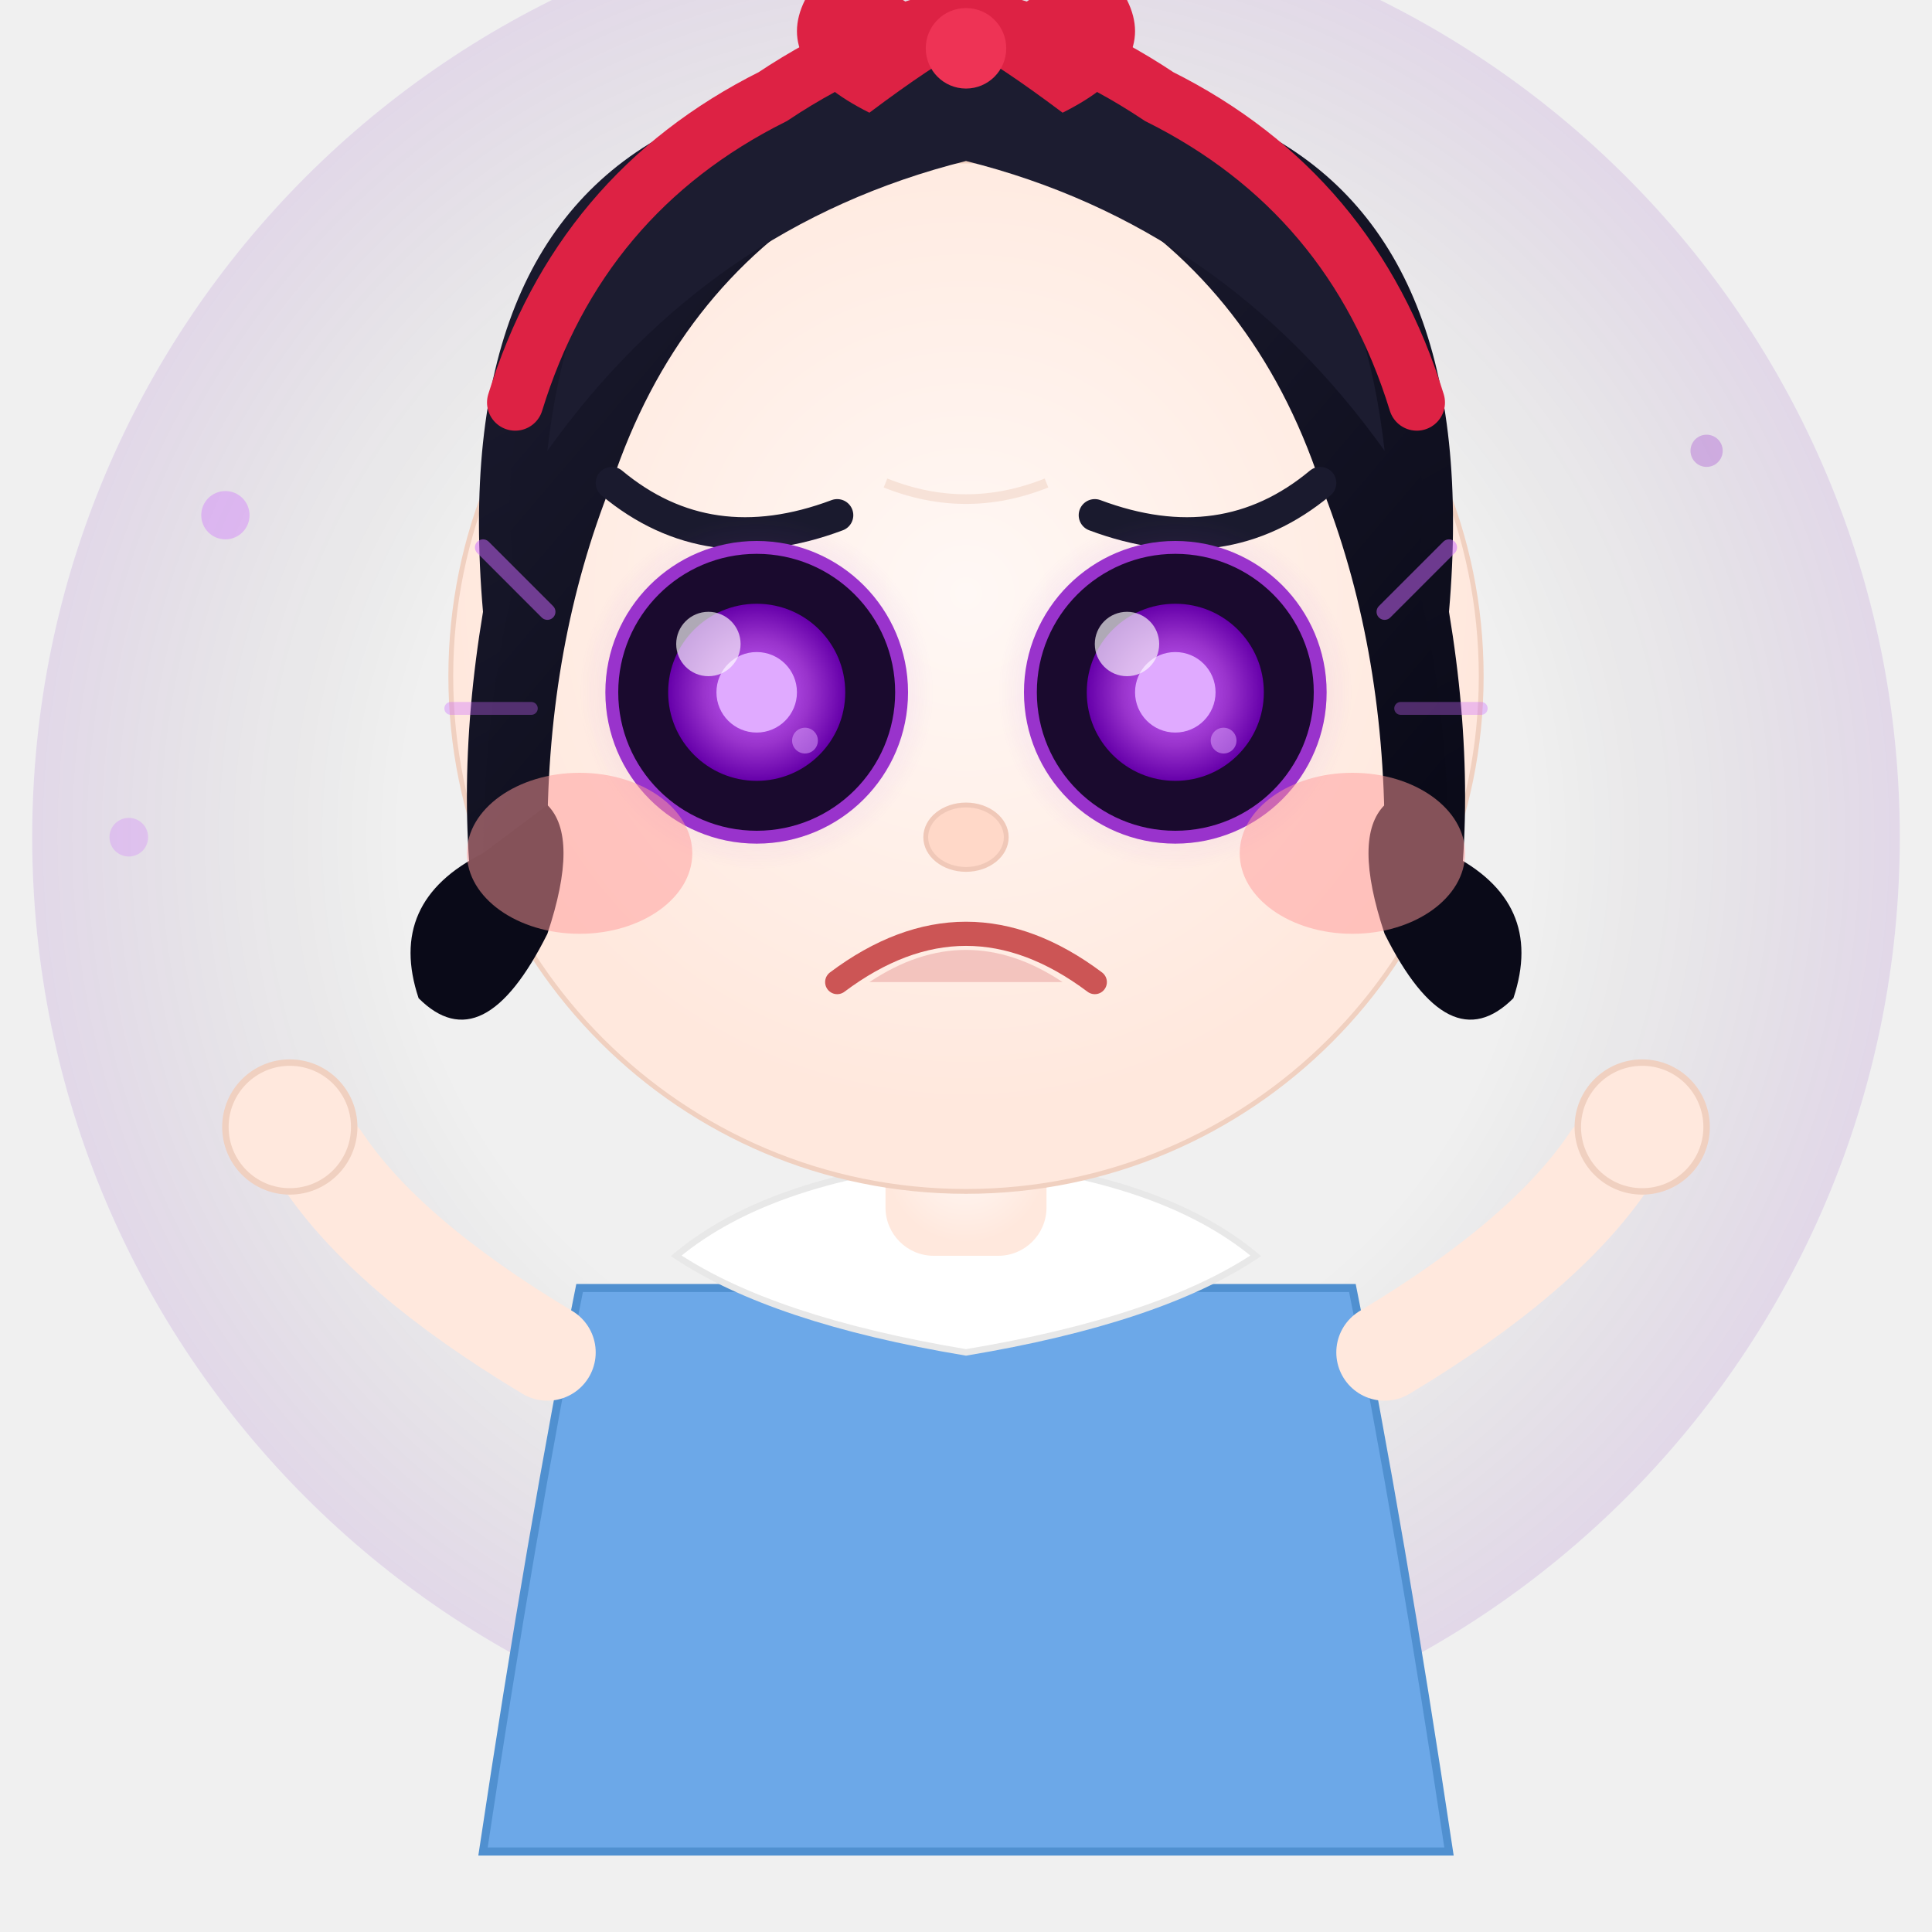
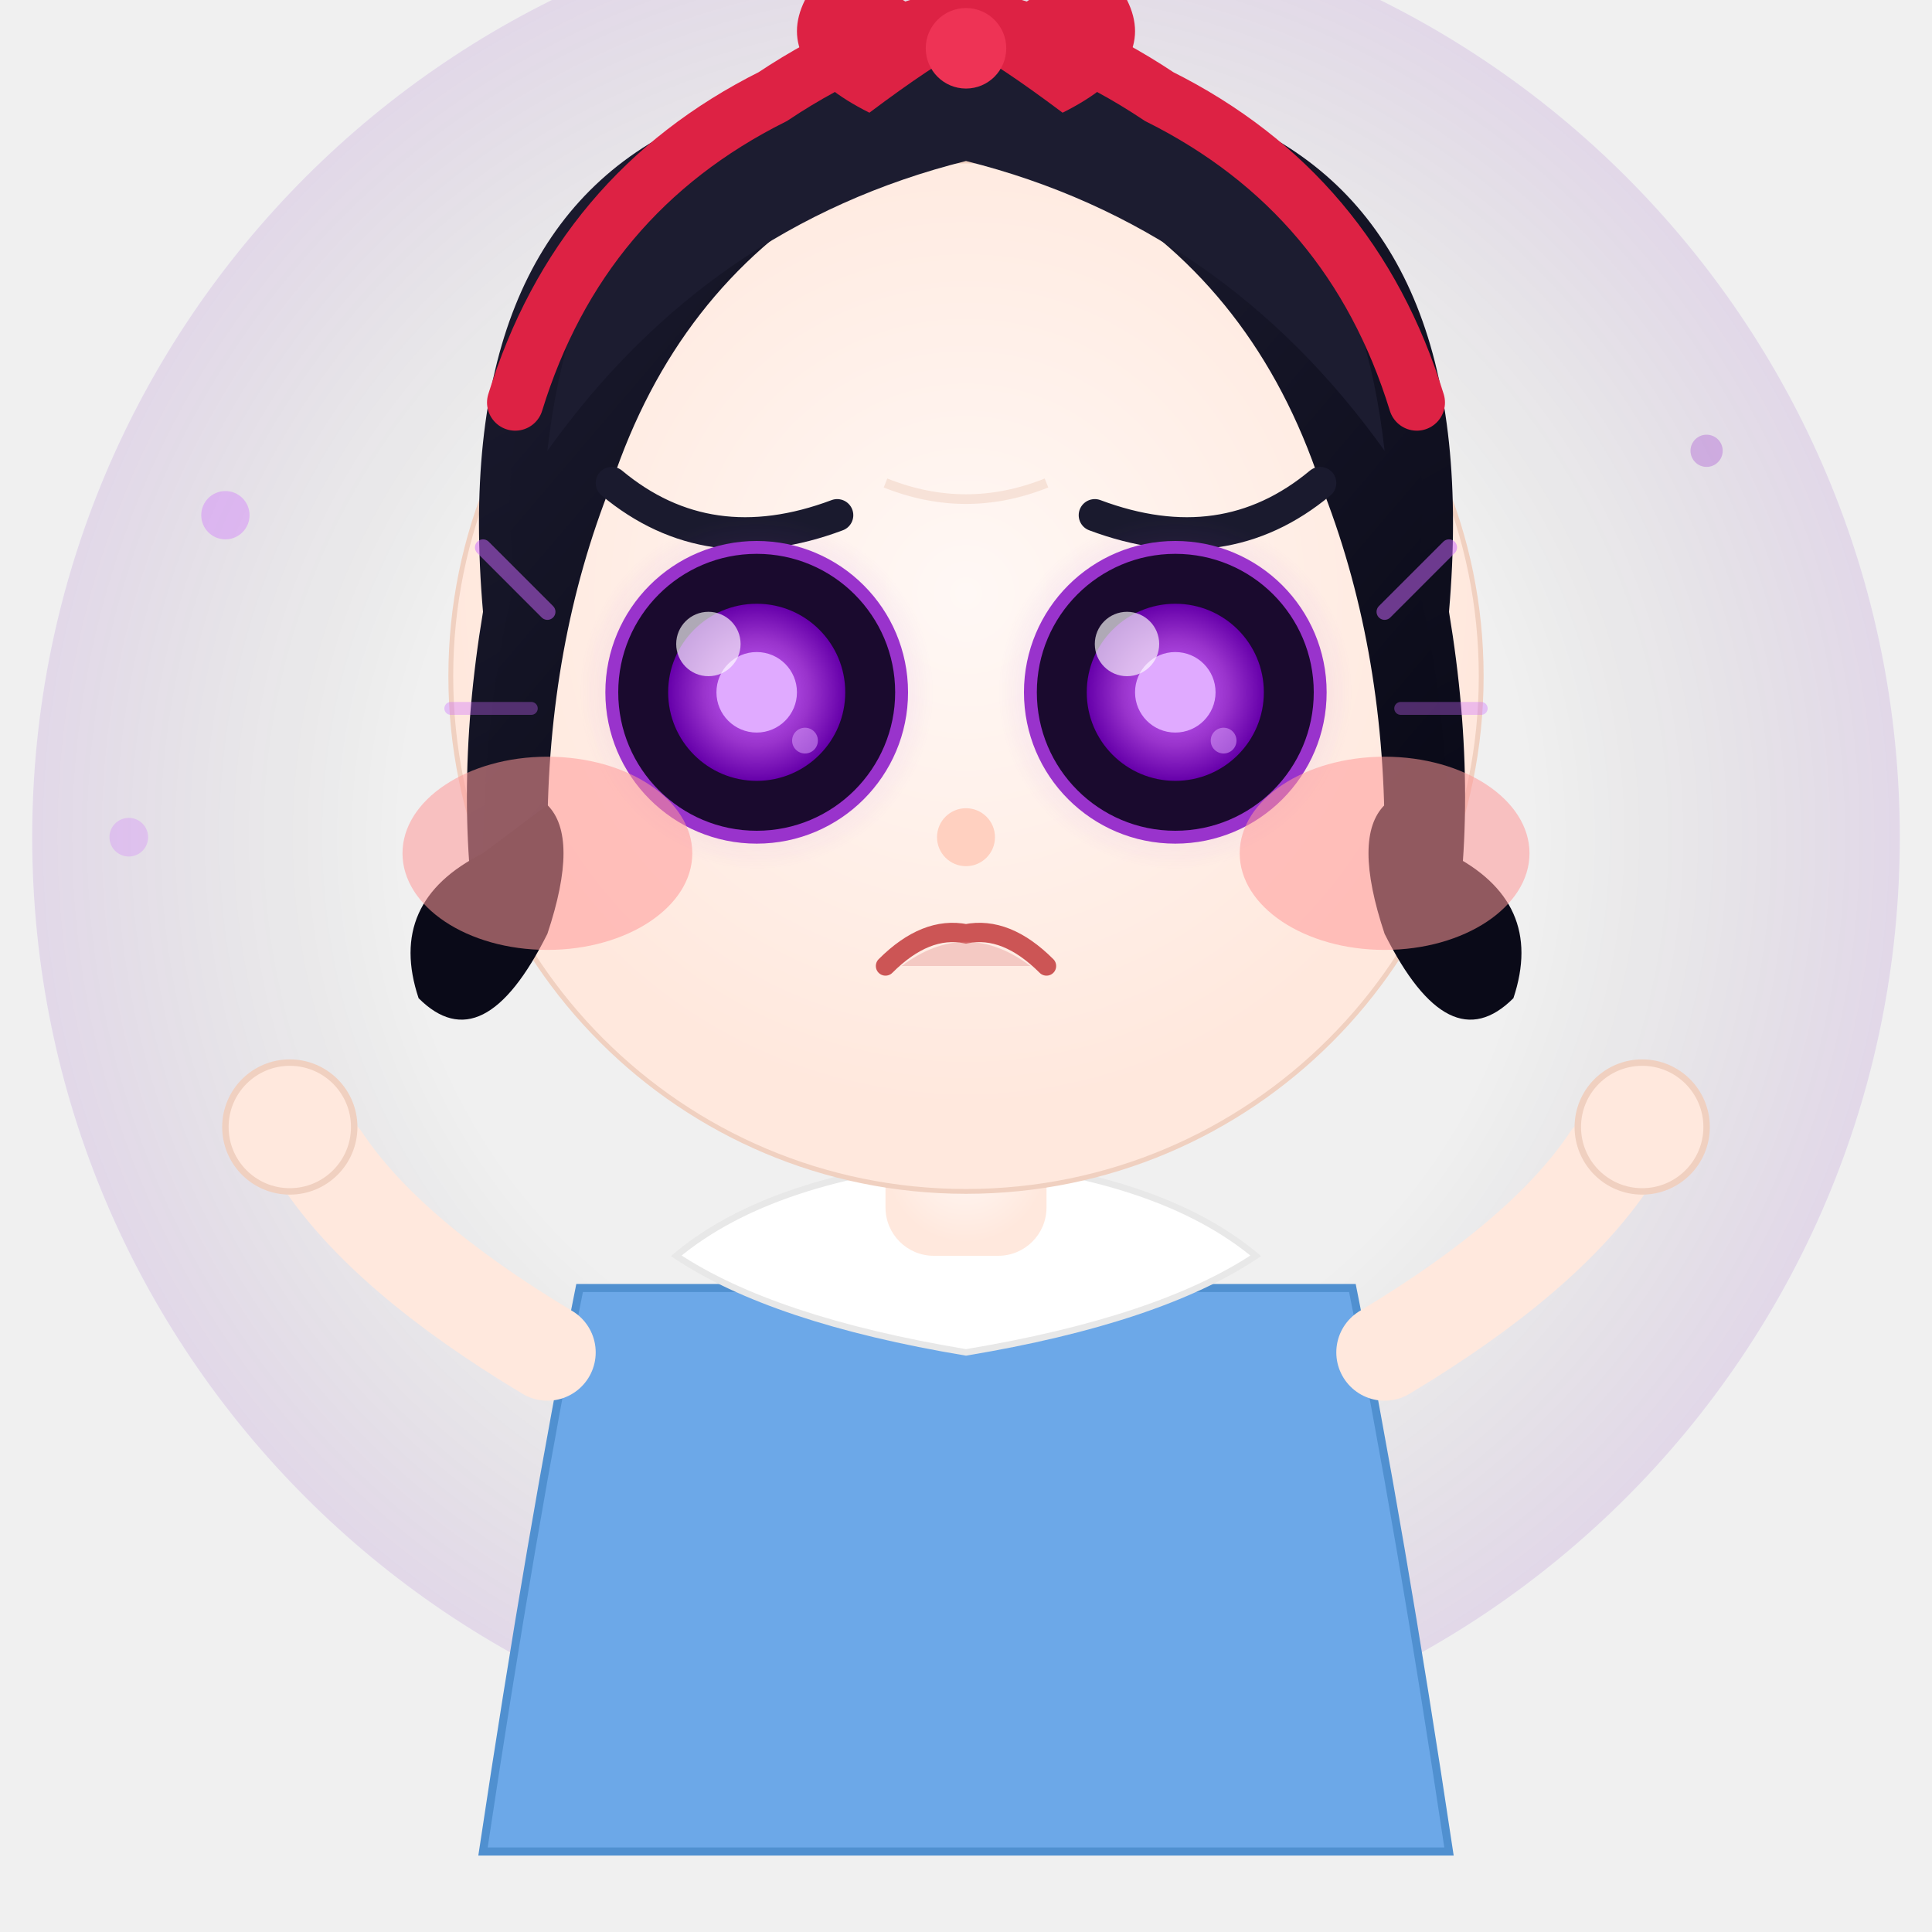
<svg xmlns="http://www.w3.org/2000/svg" viewBox="0 0 120 120" width="120" height="120">
  <defs>
    <radialGradient id="bSkinA" cx="50%" cy="42%" r="50%">
      <stop offset="0%" stop-color="#FFF8F5" />
      <stop offset="100%" stop-color="#FFE8DD" />
    </radialGradient>
    <linearGradient id="bHairA" x1="20%" y1="0%" x2="80%" y2="100%">
      <stop offset="0%" stop-color="#1C1C30" />
      <stop offset="100%" stop-color="#0A0A18" />
    </linearGradient>
    <radialGradient id="purpleGlow" cx="50%" cy="50%" r="50%">
      <stop offset="0%" stop-color="#CC66FF" />
      <stop offset="60%" stop-color="#9933CC" />
      <stop offset="100%" stop-color="#6600AA" />
    </radialGradient>
    <radialGradient id="outerGlow" cx="50%" cy="50%" r="50%">
      <stop offset="0%" stop-color="#CC66FF" stop-opacity="0.35" />
      <stop offset="100%" stop-color="#9933CC" stop-opacity="0" />
    </radialGradient>
    <radialGradient id="darkAura" cx="50%" cy="50%" r="50%">
      <stop offset="60%" stop-color="transparent" />
      <stop offset="100%" stop-color="#6600AA" stop-opacity="0.1" />
    </radialGradient>
  </defs>
  <circle cx="60" cy="52" r="58" fill="url(#darkAura)" />
  <path d="M36 80 Q33 95 30 115 L90 115 Q87 95 84 80 Z" fill="#6CA8E8" stroke="#5090D0" stroke-width="0.5" />
  <path d="M42 78 Q48 73 60 72 Q72 73 78 78 Q72 82 60 84 Q48 82 42 78 Z" fill="white" stroke="#E8E8E8" stroke-width="0.4" />
  <rect x="55" y="68" width="10" height="10" rx="3" fill="url(#bSkinA)" />
  <circle cx="60" cy="42" r="32" fill="url(#bSkinA)" stroke="#F0D0C0" stroke-width="0.3" />
  <path d="M30 38 Q28 15 42 8 Q52 2 60 1 Q68 2 78 8 Q92 15 90 38 Q92 50 90 60 L87 58 Q88 48 88 40 Q88 20 76 12 Q66 5 60 4 Q54 5 44 12 Q32 20 32 40 Q32 48 33 58 L30 60 Q28 50 30 38 Z" fill="url(#bHairA)" />
  <path d="M32 36 Q30 22 40 12 Q48 6 56 4 L52 12 Q42 18 38 30 Q34 40 34 52 Q32 56 30 54 Q30 44 32 36 Z" fill="url(#bHairA)" />
  <path d="M88 36 Q90 22 80 12 Q72 6 64 4 L68 12 Q78 18 82 30 Q86 40 86 52 Q88 56 90 54 Q90 44 88 36 Z" fill="url(#bHairA)" />
  <path d="M34 28 Q36 10 50 4 Q56 1 60 0 Q64 1 70 4 Q84 10 86 28 Q76 14 60 10 Q44 14 34 28 Z" fill="#1C1C30" />
  <path d="M30 53 Q24 56 26 62 Q30 66 34 58 Q36 52 34 50" fill="#0A0A18" />
  <path d="M90 53 Q96 56 94 62 Q90 66 86 58 Q84 52 86 50" fill="#0A0A18" />
  <path d="M32 25 Q36 12 48 6 Q54 2 60 1 Q66 2 72 6 Q84 12 88 25" fill="none" stroke="#DD2244" stroke-width="3.5" stroke-linecap="round" />
  <path d="M60 3 Q52 -4 50 0 Q48 4 54 7 Q58 4 60 3 Z" fill="#DD2244" />
  <path d="M60 3 Q68 -4 70 0 Q72 4 66 7 Q62 4 60 3 Z" fill="#DD2244" />
  <circle cx="60" cy="3" r="2.5" fill="#EE3355" />
  <path d="M38 30 Q44 35 52 32" fill="none" stroke="#1A1A2E" stroke-width="2" stroke-linecap="round" />
  <path d="M68 32 Q76 35 82 30" fill="none" stroke="#1A1A2E" stroke-width="2" stroke-linecap="round" />
  <path d="M55 30 Q60 32 65 30" fill="none" stroke="#F0D0C0" stroke-width="0.6" opacity="0.5" />
  <ellipse cx="47" cy="43" rx="11" ry="11" fill="url(#outerGlow)" />
  <ellipse cx="73" cy="43" rx="11" ry="11" fill="url(#outerGlow)" />
  <ellipse cx="47" cy="43" rx="9" ry="9" fill="#1A0A2E" stroke="#9933CC" stroke-width="0.8" />
  <circle cx="47" cy="43" r="5.5" fill="url(#purpleGlow)" />
  <circle cx="47" cy="43" r="2.5" fill="#E0AAFF" />
  <circle cx="44" cy="40" r="2" fill="white" opacity="0.65" />
  <circle cx="50" cy="46" r="0.8" fill="#E0AAFF" opacity="0.5" />
  <ellipse cx="73" cy="43" rx="9" ry="9" fill="#1A0A2E" stroke="#9933CC" stroke-width="0.8" />
  <circle cx="73" cy="43" r="5.5" fill="url(#purpleGlow)" />
  <circle cx="73" cy="43" r="2.5" fill="#E0AAFF" />
  <circle cx="70" cy="40" r="2" fill="white" opacity="0.65" />
  <circle cx="76" cy="46" r="0.8" fill="#E0AAFF" opacity="0.5" />
  <line x1="34" y1="38" x2="30" y2="34" stroke="#CC66FF" stroke-width="1" stroke-linecap="round" opacity="0.5" />
  <line x1="33" y1="44" x2="28" y2="44" stroke="#CC66FF" stroke-width="0.8" stroke-linecap="round" opacity="0.35" />
  <line x1="86" y1="38" x2="90" y2="34" stroke="#CC66FF" stroke-width="1" stroke-linecap="round" opacity="0.5" />
  <line x1="87" y1="44" x2="92" y2="44" stroke="#CC66FF" stroke-width="0.8" stroke-linecap="round" opacity="0.35" />
-   <ellipse cx="60" cy="52" rx="2.5" ry="2" fill="#FFD8C8" stroke="#F0C8B8" stroke-width="0.3" />
-   <ellipse cx="36" cy="53" rx="7" ry="5" fill="#FF9999" opacity="0.5" />
-   <ellipse cx="84" cy="53" rx="7" ry="5" fill="#FF9999" opacity="0.5" />
-   <path d="M52 61 Q56 58 60 58 Q64 58 68 61" fill="none" stroke="#CC5555" stroke-width="1.5" stroke-linecap="round" />
-   <path d="M54 61 Q57 59 60 59 Q63 59 66 61" fill="#E08888" opacity="0.4" />
+   <circle cx="60" cy="52" r="1.8" fill="#FFD0C0" />
+   <ellipse cx="34" cy="53" rx="9" ry="6" fill="#FF9999" opacity="0.55" />
+   <ellipse cx="86" cy="53" rx="9" ry="6" fill="#FF9999" opacity="0.55" />
+   <path d="M55 60 Q57.5 57.5 60 58 Q62.5 57.5 65 60" fill="none" stroke="#CC5555" stroke-width="1.2" stroke-linecap="round" />
+   <path d="M56 60 Q58 58.5 60 58.5 Q62 58.5 64 60" fill="#E08888" opacity="0.35" />
  <path d="M34 84 Q24 78 20 72" fill="none" stroke="#FFE8DD" stroke-width="6" stroke-linecap="round" />
  <path d="M86 84 Q96 78 100 72" fill="none" stroke="#FFE8DD" stroke-width="6" stroke-linecap="round" />
  <circle cx="18" cy="70" r="4" fill="#FFE8DD" stroke="#F0D0C0" stroke-width="0.4" />
  <circle cx="102" cy="70" r="4" fill="#FFE8DD" stroke="#F0D0C0" stroke-width="0.4" />
  <circle cx="14" cy="32" r="1.5" fill="#CC66FF" opacity="0.35">
    <animate attributeName="opacity" values="0.35;0.1;0.35" dur="2s" repeatCount="indefinite" />
  </circle>
  <circle cx="106" cy="28" r="1" fill="#9933CC" opacity="0.3">
    <animate attributeName="opacity" values="0.3;0.1;0.3" dur="1.5s" repeatCount="indefinite" />
  </circle>
  <circle cx="8" cy="52" r="1.2" fill="#CC66FF" opacity="0.25">
    <animate attributeName="opacity" values="0.25;0;0.25" dur="1.8s" repeatCount="indefinite" />
  </circle>
</svg>
